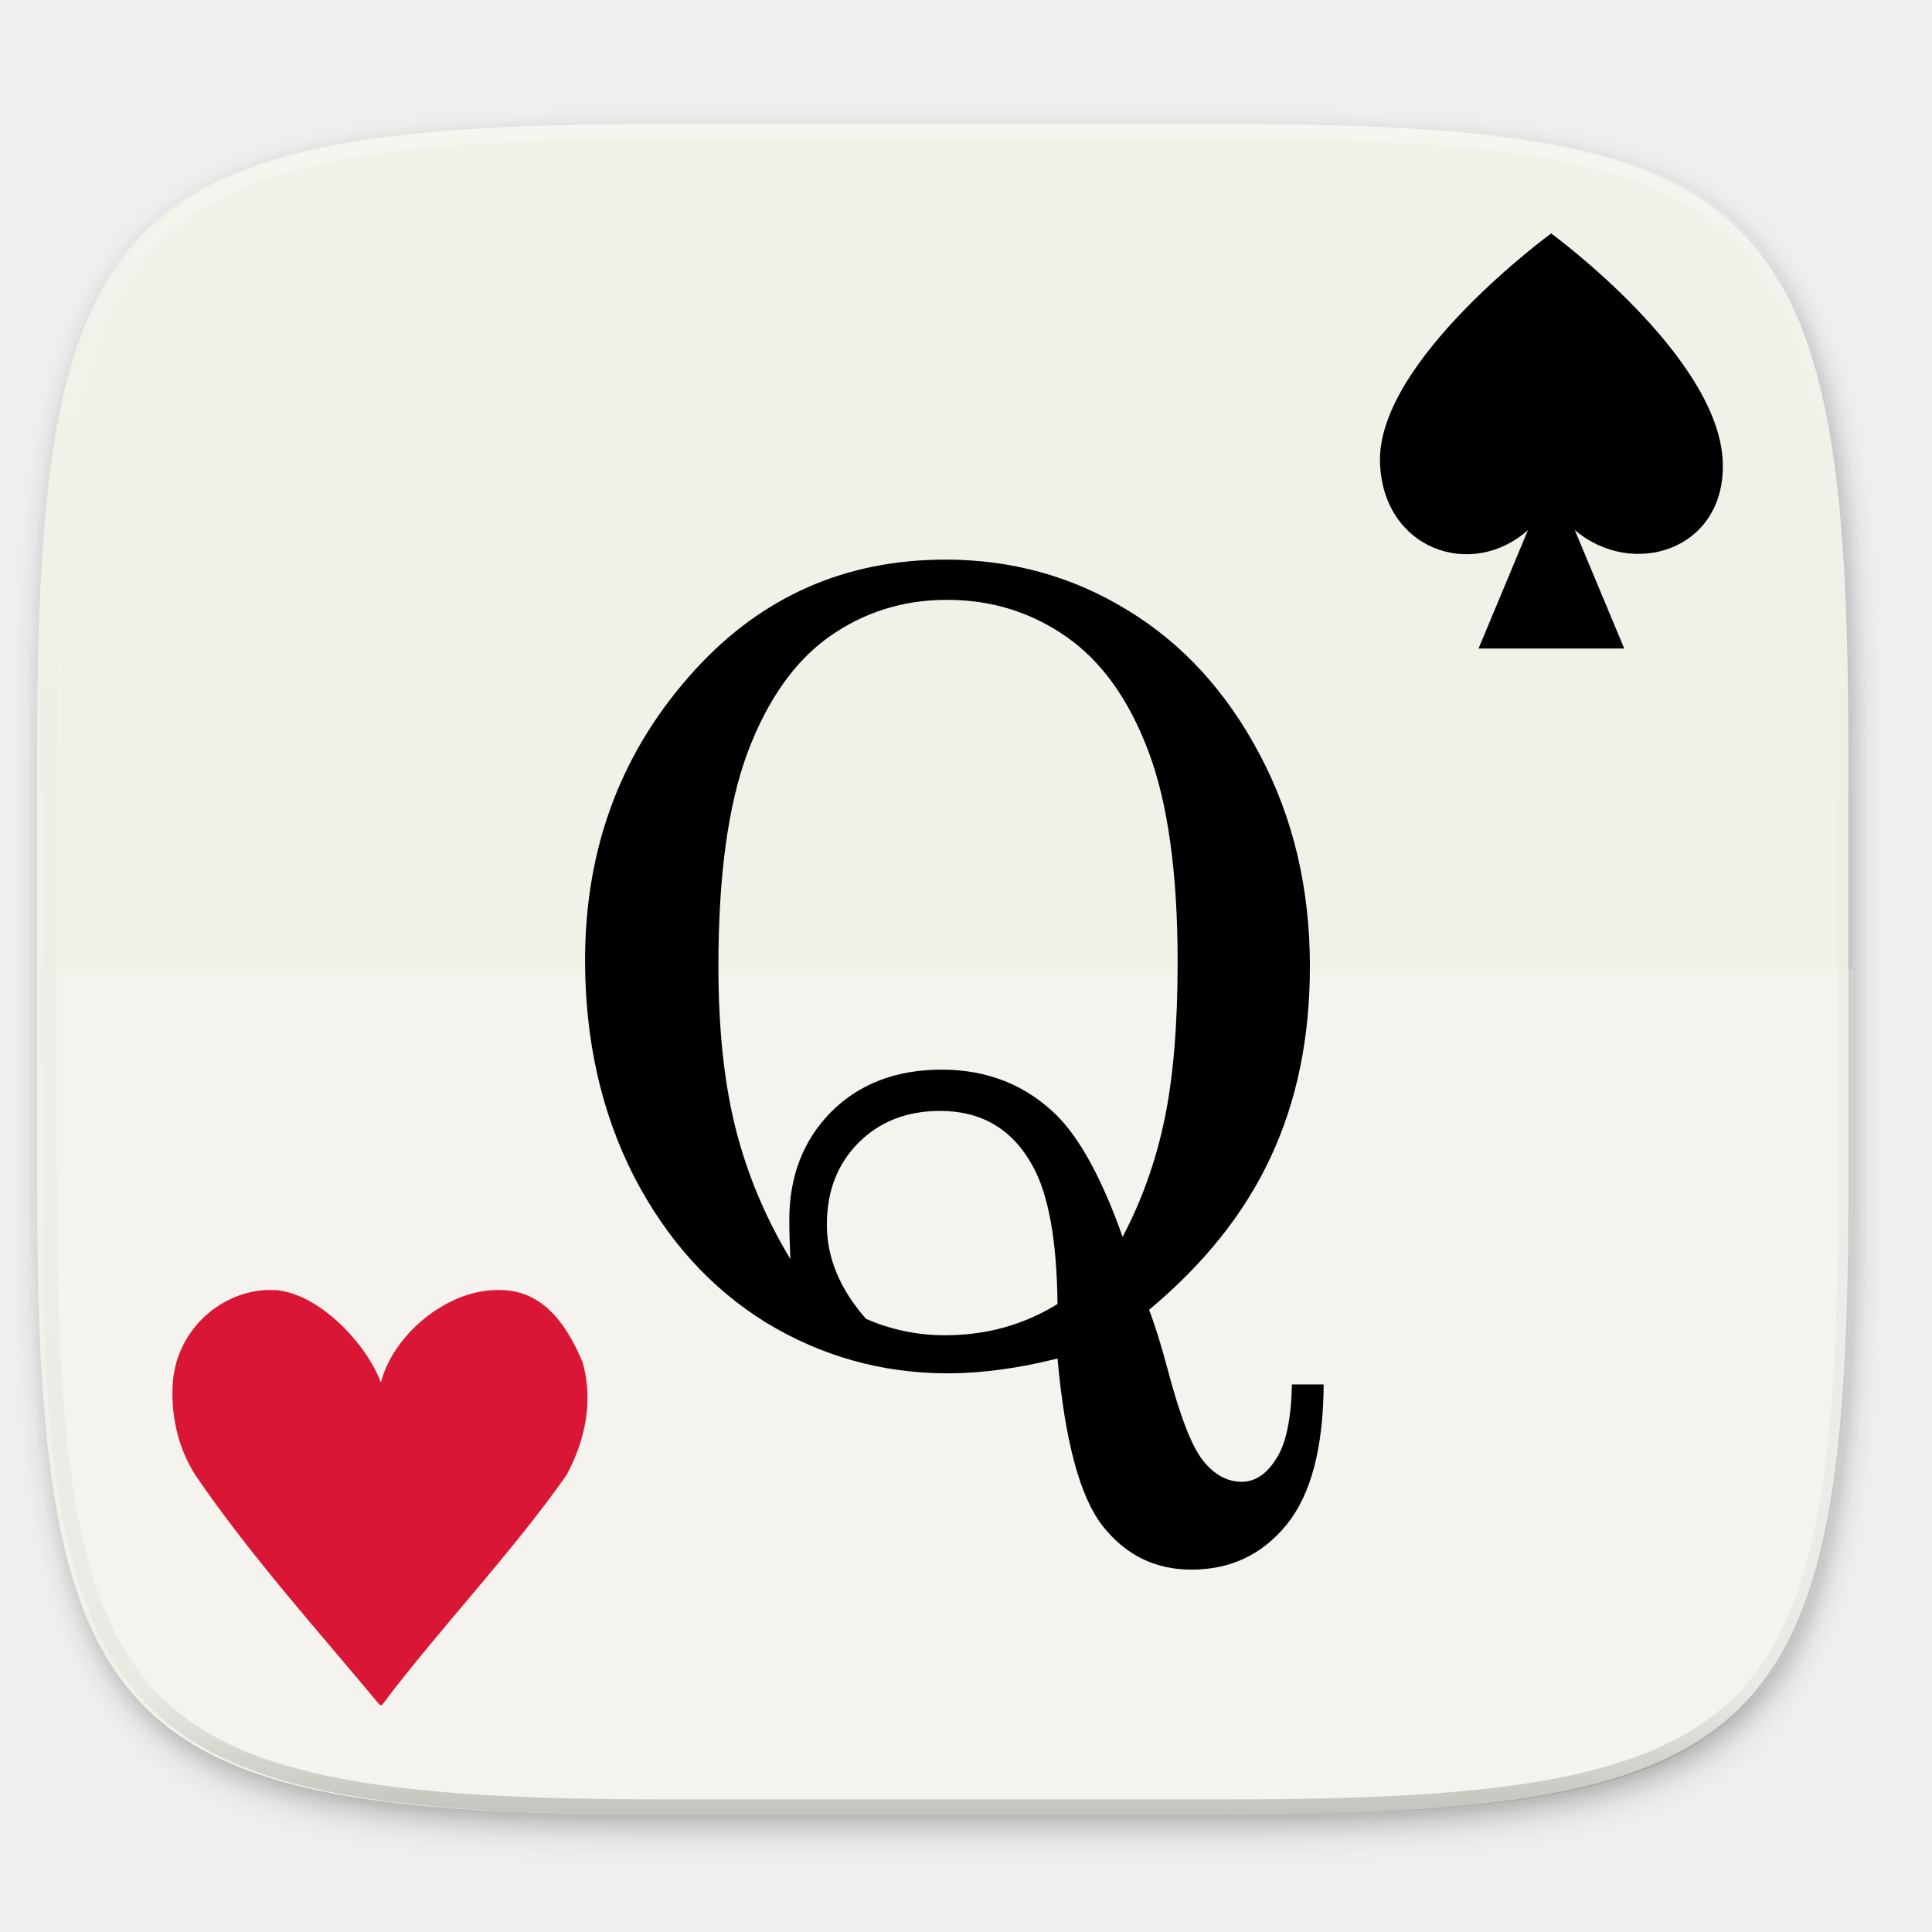
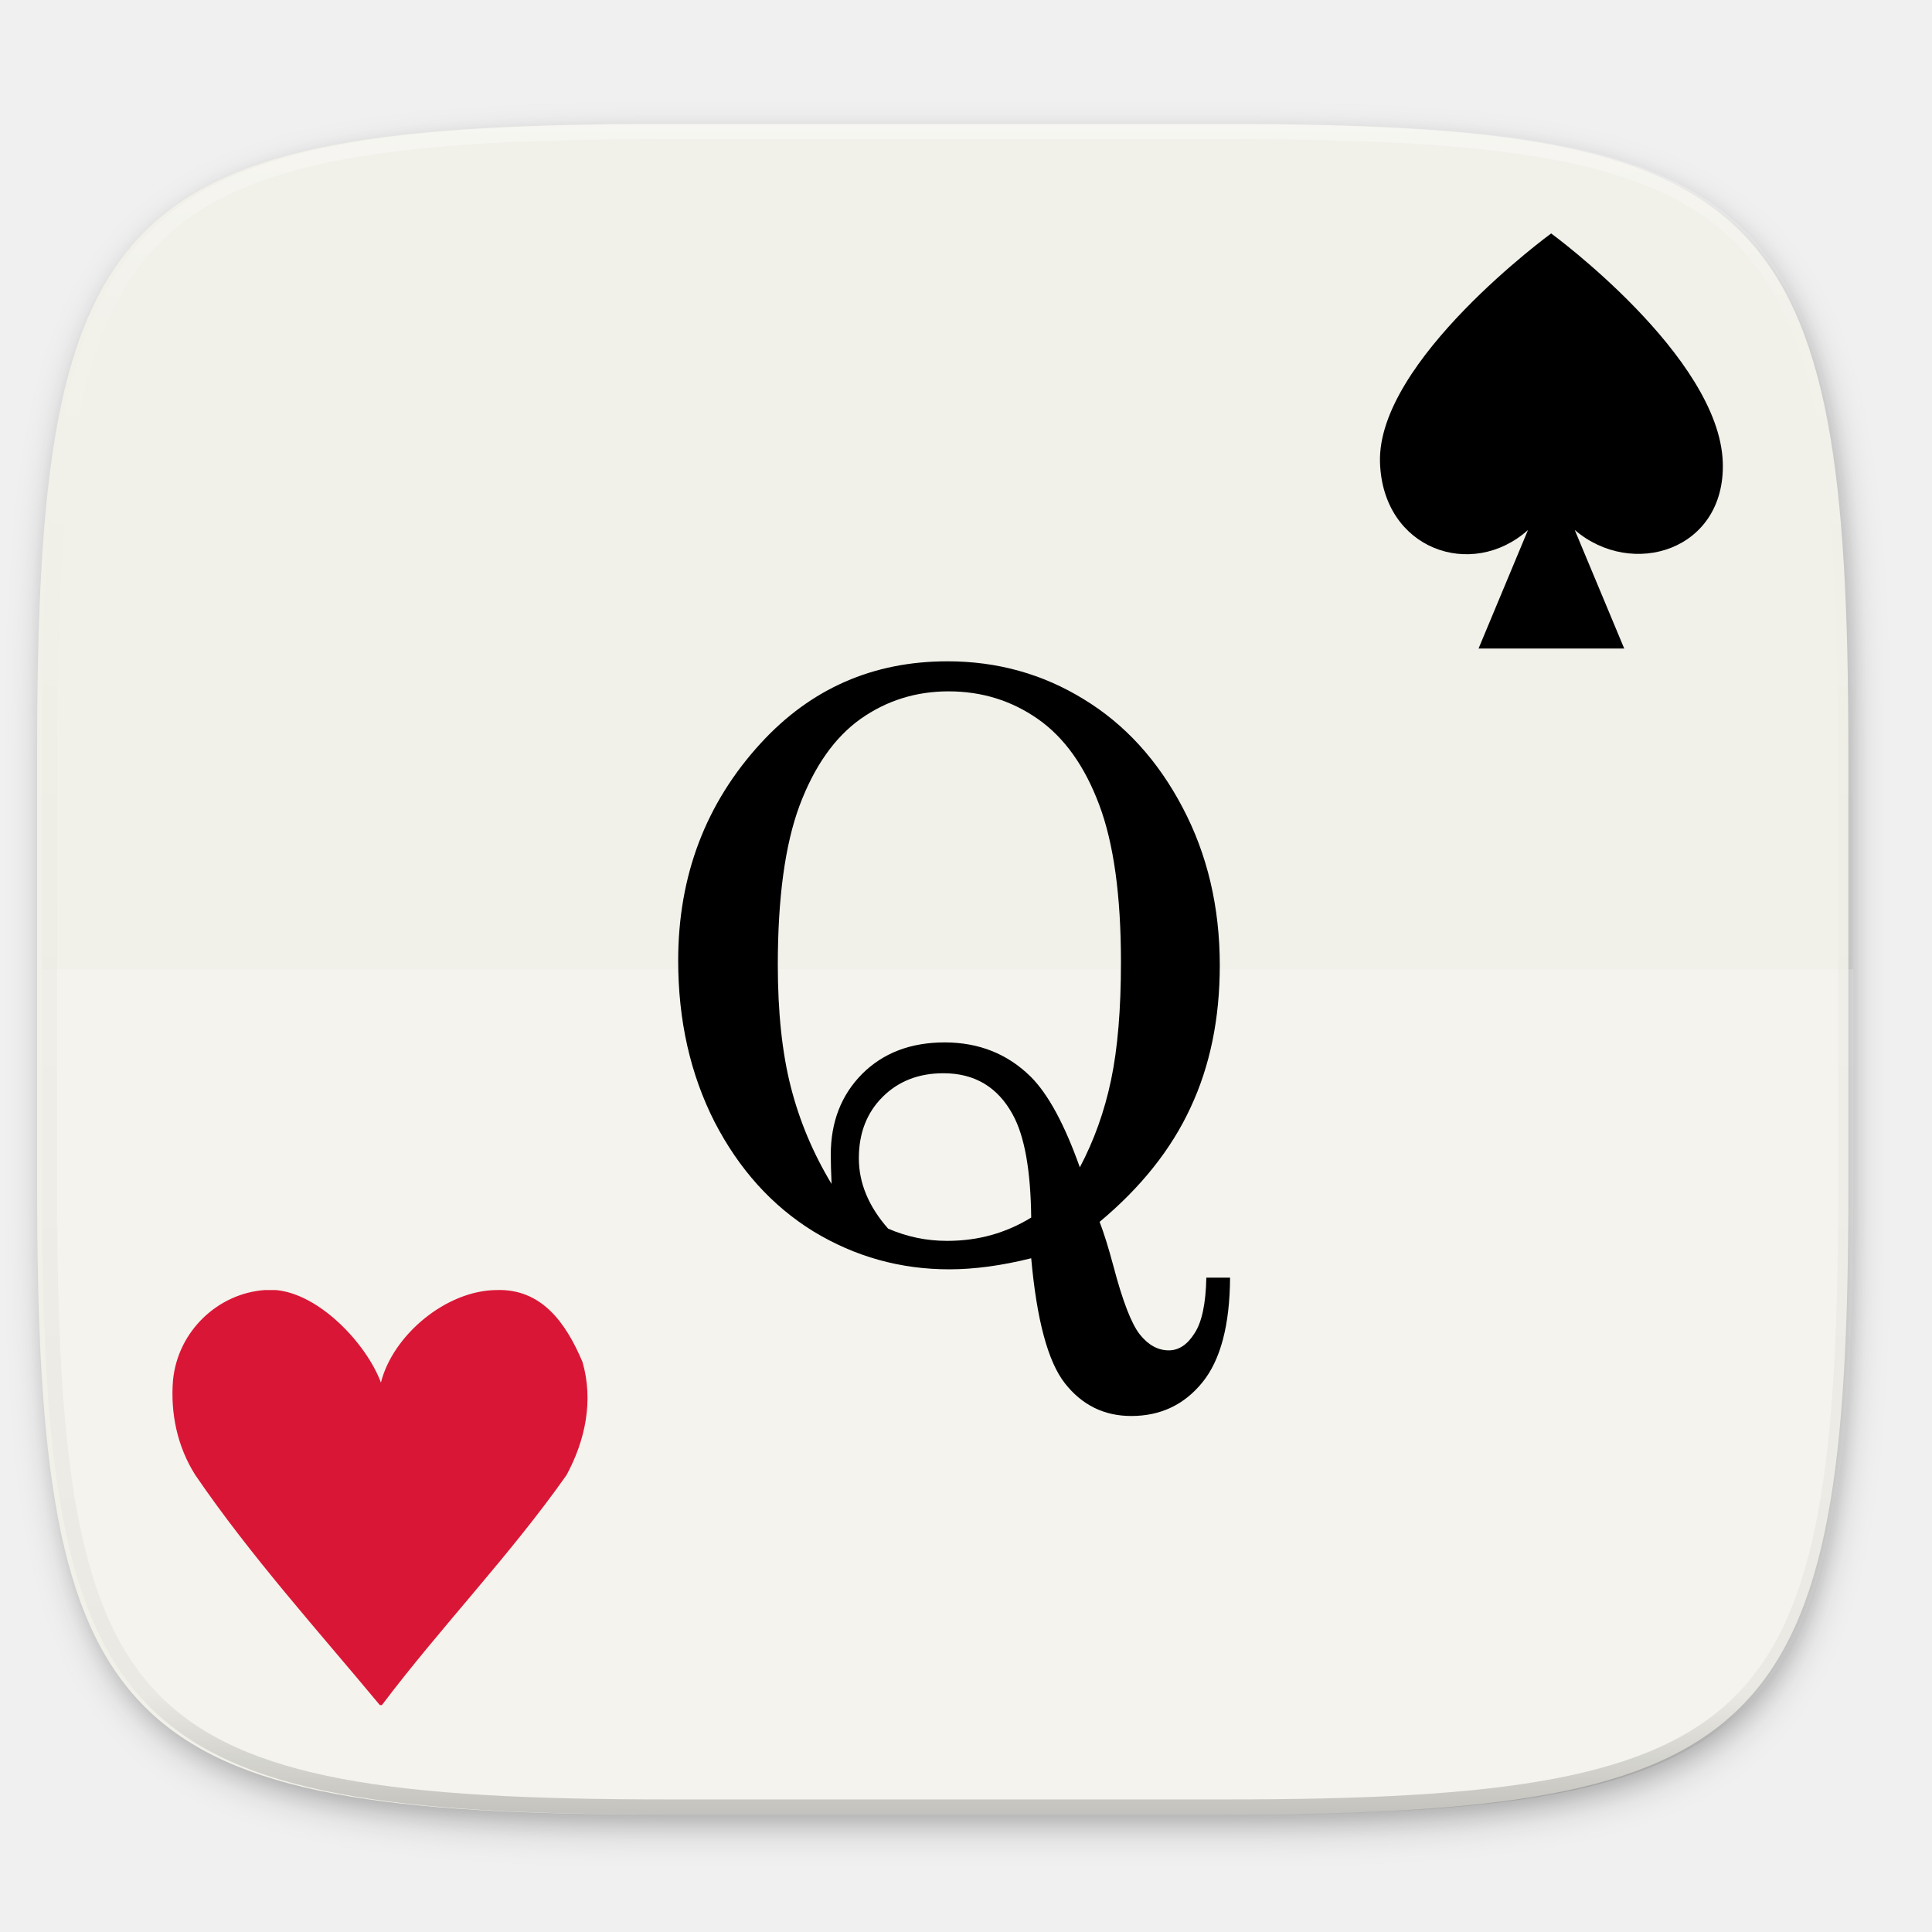
<svg xmlns="http://www.w3.org/2000/svg" xmlns:xlink="http://www.w3.org/1999/xlink" width="256" height="256" viewBox="0 0 67.733 67.733" version="1.1" id="svg1488">
  <defs id="defs1482">
    <clipPath clipPathUnits="userSpaceOnUse" id="clipPath1025">
      <path id="path1027" d="M 111.941,84 C 99.36,84.145 90.153,83.714 82.625,87.867 c -3.764,2.077 -6.752,5.575 -8.398,9.961 C 72.58,102.214 72,107.424 72,114 v 42 h 160 v -26 c 0,-6.576 -0.58,-11.786 -2.227,-16.172 -0.205,-0.545 -0.479,-1.04 -0.742,-1.543 -0.1,-0.185 -0.178,-0.381 -0.273,-0.566 -1.727,-3.388 -4.255,-6.145 -7.383,-7.871 C 213.846,99.694 204.64,100.145 192.059,100 H 192 151.668 L 135.453,84 h -23.492 z" style="color:#000000;font-style:normal;font-variant:normal;font-weight:normal;font-stretch:normal;font-size:medium;line-height:normal;font-family:sans-serif;font-variant-ligatures:none;font-variant-position:normal;font-variant-caps:normal;font-variant-numeric:normal;font-variant-alternates:normal;font-feature-settings:normal;text-indent:0;text-align:start;text-decoration:none;text-decoration-line:none;text-decoration-style:solid;text-decoration-color:#000000;letter-spacing:normal;word-spacing:normal;text-transform:none;writing-mode:lr-tb;direction:ltr;baseline-shift:baseline;text-anchor:start;white-space:normal;shape-padding:0;clip-rule:nonzero;display:inline;overflow:visible;visibility:visible;opacity:1;isolation:auto;mix-blend-mode:normal;color-interpolation:sRGB;color-interpolation-filters:linearRGB;solid-color:#000000;solid-opacity:1;fill:#e3dfd5;fill-opacity:1;fill-rule:nonzero;stroke:none;stroke-width:4;stroke-linecap:butt;stroke-linejoin:miter;stroke-miterlimit:4;stroke-dasharray:none;stroke-dashoffset:0;stroke-opacity:1;marker:none;color-rendering:auto;image-rendering:auto;shape-rendering:auto;text-rendering:auto;enable-background:accumulate" />
    </clipPath>
    <clipPath clipPathUnits="userSpaceOnUse" id="clipPath1082-3">
      <path id="path1084-6" d="M 361.938,-212 C 507.235,-212 528,-191.287 528,-46.125 V 70.125 C 528,215.286 507.235,236 361.938,236 H 214.062 C 68.765,236 48,215.286 48,70.125 V -46.125 C 48,-191.287 68.765,-212 214.062,-212 Z" style="display:inline;opacity:1;fill:#8c59d9;fill-opacity:1;stroke:none;stroke-width:2;stroke-linecap:round;stroke-linejoin:round;stroke-miterlimit:4;stroke-dasharray:none;stroke-dashoffset:0;stroke-opacity:1;enable-background:new" />
    </clipPath>
    <clipPath clipPathUnits="userSpaceOnUse" id="clipPath1082-3-5">
      <path id="path1084-6-6" d="M 361.938,-212 C 507.235,-212 528,-191.287 528,-46.125 V 70.125 C 528,215.286 507.235,236 361.938,236 H 214.062 C 68.765,236 48,215.286 48,70.125 V -46.125 C 48,-191.287 68.765,-212 214.062,-212 Z" style="display:inline;opacity:1;fill:#8c59d9;fill-opacity:1;stroke:none;stroke-width:2;stroke-linecap:round;stroke-linejoin:round;stroke-miterlimit:4;stroke-dasharray:none;stroke-dashoffset:0;stroke-opacity:1;enable-background:new" />
    </clipPath>
    <clipPath clipPathUnits="userSpaceOnUse" id="clipPath1082-3-9">
      <path id="path1084-6-3" d="M 361.938,-212 C 507.235,-212 528,-191.287 528,-46.125 V 70.125 C 528,215.286 507.235,236 361.938,236 H 214.062 C 68.765,236 48,215.286 48,70.125 V -46.125 C 48,-191.287 68.765,-212 214.062,-212 Z" style="display:inline;opacity:1;fill:#8c59d9;fill-opacity:1;stroke:none;stroke-width:2;stroke-linecap:round;stroke-linejoin:round;stroke-miterlimit:4;stroke-dasharray:none;stroke-dashoffset:0;stroke-opacity:1;enable-background:new" />
    </clipPath>
    <clipPath clipPathUnits="userSpaceOnUse" id="clipPath1082-3-3">
      <path id="path1084-6-67" d="M 361.938,-212 C 507.235,-212 528,-191.287 528,-46.125 V 70.125 C 528,215.286 507.235,236 361.938,236 H 214.062 C 68.765,236 48,215.286 48,70.125 V -46.125 C 48,-191.287 68.765,-212 214.062,-212 Z" style="display:inline;opacity:1;fill:#8c59d9;fill-opacity:1;stroke:none;stroke-width:2;stroke-linecap:round;stroke-linejoin:round;stroke-miterlimit:4;stroke-dasharray:none;stroke-dashoffset:0;stroke-opacity:1;enable-background:new" />
    </clipPath>
    <clipPath clipPathUnits="userSpaceOnUse" id="clipPath1082-3-53">
      <path id="path1084-6-5" d="M 361.938,-212 C 507.235,-212 528,-191.287 528,-46.125 V 70.125 C 528,215.286 507.235,236 361.938,236 H 214.062 C 68.765,236 48,215.286 48,70.125 V -46.125 C 48,-191.287 68.765,-212 214.062,-212 Z" style="display:inline;opacity:1;fill:#8c59d9;fill-opacity:1;stroke:none;stroke-width:2;stroke-linecap:round;stroke-linejoin:round;stroke-miterlimit:4;stroke-dasharray:none;stroke-dashoffset:0;stroke-opacity:1;enable-background:new" />
    </clipPath>
    <clipPath clipPathUnits="userSpaceOnUse" id="clipPath1082-3-6">
      <path id="path1084-6-2" d="M 361.938,-212 C 507.235,-212 528,-191.287 528,-46.125 V 70.125 C 528,215.286 507.235,236 361.938,236 H 214.062 C 68.765,236 48,215.286 48,70.125 V -46.125 C 48,-191.287 68.765,-212 214.062,-212 Z" style="display:inline;opacity:1;fill:#8c59d9;fill-opacity:1;stroke:none;stroke-width:2;stroke-linecap:round;stroke-linejoin:round;stroke-miterlimit:4;stroke-dasharray:none;stroke-dashoffset:0;stroke-opacity:1;enable-background:new" />
    </clipPath>
    <clipPath clipPathUnits="userSpaceOnUse" id="clipPath1082-3-91">
      <path id="path1084-6-27" d="M 361.938,-212 C 507.235,-212 528,-191.287 528,-46.125 V 70.125 C 528,215.286 507.235,236 361.938,236 H 214.062 C 68.765,236 48,215.286 48,70.125 V -46.125 C 48,-191.287 68.765,-212 214.062,-212 Z" style="display:inline;opacity:1;fill:#8c59d9;fill-opacity:1;stroke:none;stroke-width:2;stroke-linecap:round;stroke-linejoin:round;stroke-miterlimit:4;stroke-dasharray:none;stroke-dashoffset:0;stroke-opacity:1;enable-background:new" />
    </clipPath>
    <clipPath clipPathUnits="userSpaceOnUse" id="clipPath1025-0">
      <path style="opacity:1;fill:#8c59d9;fill-opacity:1;stroke:none;stroke-width:2;stroke-linecap:round;stroke-linejoin:round;stroke-miterlimit:4;stroke-dasharray:none;stroke-dashoffset:0;stroke-opacity:1" d="M 329.938,32 C 475.235,32 496,52.713 496,197.875 v 116.25 C 496,459.286 475.235,480 329.938,480 H 182.062 C 36.765,480 16,459.286 16,314.125 V 197.875 C 16,52.713 36.765,32 182.062,32 Z" id="path1027-9" />
    </clipPath>
    <clipPath clipPathUnits="userSpaceOnUse" id="clipPath4277-8">
      <rect style="color:#000000;display:inline;overflow:visible;visibility:visible;opacity:0.82;fill:#88b637;fill-opacity:1;fill-rule:nonzero;stroke:none;stroke-width:2;stroke-linecap:butt;stroke-linejoin:miter;stroke-miterlimit:4;stroke-dasharray:none;stroke-dashoffset:0;stroke-opacity:1;marker:none;enable-background:accumulate" id="rect4279-6" width="512" height="512" x="5.5999999e-07" y="0" ry="1" />
    </clipPath>
    <linearGradient id="linearGradient3650-7-9">
      <stop style="stop-color:#5884f4;stop-opacity:1" offset="0" id="stop4366" />
      <stop id="stop4368" offset="1" style="stop-color:#80a3fa;stop-opacity:1" />
    </linearGradient>
    <clipPath clipPathUnits="userSpaceOnUse" id="clipPath1082-3-36">
      <path id="path1084-6-0" d="M 361.938,-212 C 507.235,-212 528,-191.287 528,-46.125 V 70.125 C 528,215.286 507.235,236 361.938,236 H 214.062 C 68.765,236 48,215.286 48,70.125 V -46.125 C 48,-191.287 68.765,-212 214.062,-212 Z" style="display:inline;opacity:1;fill:#8c59d9;fill-opacity:1;stroke:none;stroke-width:2;stroke-linecap:round;stroke-linejoin:round;stroke-miterlimit:4;stroke-dasharray:none;stroke-dashoffset:0;stroke-opacity:1;enable-background:new" />
    </clipPath>
    <clipPath clipPathUnits="userSpaceOnUse" id="clipPath983">
      <path id="path985" d="M 115.031,44 C 42.383,44 32,54.357 32,126.938 v 58.125 C 32,257.643 42.383,268 115.031,268 H 152 V 44 Z" style="opacity:1;fill:#4d4d4d;fill-opacity:1;stroke:none;stroke-width:2;stroke-linecap:round;stroke-linejoin:round;stroke-miterlimit:4;stroke-dasharray:none;stroke-dashoffset:0;stroke-opacity:1" />
    </clipPath>
    <clipPath clipPathUnits="userSpaceOnUse" id="clipPath1082-3-62">
      <path id="path1084-6-61" d="M 361.938,-212 C 507.235,-212 528,-191.287 528,-46.125 V 70.125 C 528,215.286 507.235,236 361.938,236 H 214.062 C 68.765,236 48,215.286 48,70.125 V -46.125 C 48,-191.287 68.765,-212 214.062,-212 Z" style="display:inline;opacity:1;fill:#8c59d9;fill-opacity:1;stroke:none;stroke-width:2;stroke-linecap:round;stroke-linejoin:round;stroke-miterlimit:4;stroke-dasharray:none;stroke-dashoffset:0;stroke-opacity:1;enable-background:new" />
    </clipPath>
    <clipPath clipPathUnits="userSpaceOnUse" id="clipPath949">
      <path id="path951" d="M 329.938,32 C 475.235,32 496,52.713 496,197.875 v 116.25 C 496,459.286 475.235,480 329.938,480 H 182.062 C 36.765,480 16,459.286 16,314.125 V 197.875 C 16,52.713 36.765,32 182.062,32 Z" style="opacity:1;fill:#eab305;fill-opacity:1;stroke:none;stroke-width:4;stroke-linecap:round;stroke-linejoin:round;stroke-miterlimit:4;stroke-dasharray:none;stroke-dashoffset:0;stroke-opacity:1" />
    </clipPath>
    <clipPath clipPathUnits="userSpaceOnUse" id="clipPath954">
      <path id="path952" d="M 329.938,32 C 475.235,32 496,52.713 496,197.875 v 116.25 C 496,459.286 475.235,480 329.938,480 H 182.062 C 36.765,480 16,459.286 16,314.125 V 197.875 C 16,52.713 36.765,32 182.062,32 Z" style="opacity:1;fill:#eab305;fill-opacity:1;stroke:none;stroke-width:4;stroke-linecap:round;stroke-linejoin:round;stroke-miterlimit:4;stroke-dasharray:none;stroke-dashoffset:0;stroke-opacity:1" />
    </clipPath>
    <clipPath clipPathUnits="userSpaceOnUse" id="clipPath1082-3-8">
      <path id="path1084-6-7" d="M 361.938,-212 C 507.235,-212 528,-191.287 528,-46.125 V 70.125 C 528,215.286 507.235,236 361.938,236 H 214.062 C 68.765,236 48,215.286 48,70.125 V -46.125 C 48,-191.287 68.765,-212 214.062,-212 Z" style="display:inline;opacity:1;fill:#8c59d9;fill-opacity:1;stroke:none;stroke-width:2;stroke-linecap:round;stroke-linejoin:round;stroke-miterlimit:4;stroke-dasharray:none;stroke-dashoffset:0;stroke-opacity:1;enable-background:new" />
    </clipPath>
    <clipPath clipPathUnits="userSpaceOnUse" id="clipPath1082-3-92">
      <path id="path1084-6-02" d="M 361.938,-212 C 507.235,-212 528,-191.287 528,-46.125 V 70.125 C 528,215.286 507.235,236 361.938,236 H 214.062 C 68.765,236 48,215.286 48,70.125 V -46.125 C 48,-191.287 68.765,-212 214.062,-212 Z" style="display:inline;opacity:1;fill:#8c59d9;fill-opacity:1;stroke:none;stroke-width:2;stroke-linecap:round;stroke-linejoin:round;stroke-miterlimit:4;stroke-dasharray:none;stroke-dashoffset:0;stroke-opacity:1;enable-background:new" />
    </clipPath>
    <clipPath clipPathUnits="userSpaceOnUse" id="clipPath1082">
      <path id="path1084" d="M 361.938,-212 C 507.235,-212 528,-191.287 528,-46.125 V 70.125 C 528,215.286 507.235,236 361.938,236 H 214.062 C 68.765,236 48,215.286 48,70.125 V -46.125 C 48,-191.287 68.765,-212 214.062,-212 Z" style="display:inline;opacity:1;fill:#8c59d9;fill-opacity:1;stroke:none;stroke-width:2;stroke-linecap:round;stroke-linejoin:round;stroke-miterlimit:4;stroke-dasharray:none;stroke-dashoffset:0;stroke-opacity:1;enable-background:new" />
    </clipPath>
    <clipPath clipPathUnits="userSpaceOnUse" id="clipPath1082-3-361">
      <path id="path1084-6-29" d="M 361.938,-212 C 507.235,-212 528,-191.287 528,-46.125 V 70.125 C 528,215.286 507.235,236 361.938,236 H 214.062 C 68.765,236 48,215.286 48,70.125 V -46.125 C 48,-191.287 68.765,-212 214.062,-212 Z" style="display:inline;opacity:1;fill:#8c59d9;fill-opacity:1;stroke:none;stroke-width:2;stroke-linecap:round;stroke-linejoin:round;stroke-miterlimit:4;stroke-dasharray:none;stroke-dashoffset:0;stroke-opacity:1;enable-background:new" />
    </clipPath>
    <clipPath clipPathUnits="userSpaceOnUse" id="clipPath1079">
      <circle cx="213.843" cy="146" r="55" style="color:#000000;display:inline;overflow:visible;visibility:visible;opacity:1;fill:url(#linearGradient1083);fill-opacity:1;fill-rule:nonzero;stroke:none;stroke-width:8;stroke-linecap:butt;stroke-linejoin:miter;stroke-miterlimit:4;stroke-dasharray:none;stroke-dashoffset:0;stroke-opacity:1;marker:none;enable-background:accumulate" id="circle1081" transform="scale(-1,1)" />
    </clipPath>
    <clipPath clipPathUnits="userSpaceOnUse" id="clipPath984">
      <circle cx="213.843" cy="146" r="55" style="color:#000000;display:inline;overflow:visible;visibility:visible;opacity:1;fill:url(#linearGradient1083);fill-opacity:1;fill-rule:nonzero;stroke:none;stroke-width:8;stroke-linecap:butt;stroke-linejoin:miter;stroke-miterlimit:4;stroke-dasharray:none;stroke-dashoffset:0;stroke-opacity:1;marker:none;enable-background:accumulate" id="circle982" transform="scale(-1,1)" />
    </clipPath>
    <clipPath clipPathUnits="userSpaceOnUse" id="clipPath988">
      <circle cx="213.843" cy="146" r="55" style="color:#000000;display:inline;overflow:visible;visibility:visible;opacity:1;fill:url(#linearGradient1083);fill-opacity:1;fill-rule:nonzero;stroke:none;stroke-width:8;stroke-linecap:butt;stroke-linejoin:miter;stroke-miterlimit:4;stroke-dasharray:none;stroke-dashoffset:0;stroke-opacity:1;marker:none;enable-background:accumulate" id="circle986" transform="scale(-1,1)" />
    </clipPath>
    <clipPath clipPathUnits="userSpaceOnUse" id="clipPath992">
      <circle cx="213.843" cy="146" r="55" style="color:#000000;display:inline;overflow:visible;visibility:visible;opacity:1;fill:url(#linearGradient1083);fill-opacity:1;fill-rule:nonzero;stroke:none;stroke-width:8;stroke-linecap:butt;stroke-linejoin:miter;stroke-miterlimit:4;stroke-dasharray:none;stroke-dashoffset:0;stroke-opacity:1;marker:none;enable-background:accumulate" id="circle990" transform="scale(-1,1)" />
    </clipPath>
    <clipPath clipPathUnits="userSpaceOnUse" id="clipPath1082-3-31">
      <path id="path1084-6-9" d="M 361.938,-212 C 507.235,-212 528,-191.287 528,-46.125 V 70.125 C 528,215.286 507.235,236 361.938,236 H 214.062 C 68.765,236 48,215.286 48,70.125 V -46.125 C 48,-191.287 68.765,-212 214.062,-212 Z" style="display:inline;opacity:1;fill:#8c59d9;fill-opacity:1;stroke:none;stroke-width:2;stroke-linecap:round;stroke-linejoin:round;stroke-miterlimit:4;stroke-dasharray:none;stroke-dashoffset:0;stroke-opacity:1;enable-background:new" />
    </clipPath>
    <clipPath clipPathUnits="userSpaceOnUse" id="clipPath1205">
      <path id="path1207" d="M 115.031,44 C 42.383,44 32,54.357 32,126.938 v 58.125 c 0,13.772 0.379,25.294 1.482,34.938 H 270.518 C 271.621,210.356 272,198.834 272,185.062 v -58.125 C 272,54.357 261.617,44 188.969,44 Z" style="opacity:1;fill:#f1f0e9;fill-opacity:1;stroke:none;stroke-width:2;stroke-linecap:round;stroke-linejoin:round;stroke-miterlimit:4;stroke-dasharray:none;stroke-dashoffset:0;stroke-opacity:1" />
    </clipPath>
    <clipPath clipPathUnits="userSpaceOnUse" id="clipPath1082-3-4">
      <path id="path1084-6-78" d="M 361.938,-212 C 507.235,-212 528,-191.287 528,-46.125 V 70.125 C 528,215.286 507.235,236 361.938,236 H 214.062 C 68.765,236 48,215.286 48,70.125 V -46.125 C 48,-191.287 68.765,-212 214.062,-212 Z" style="display:inline;opacity:1;fill:#8c59d9;fill-opacity:1;stroke:none;stroke-width:2;stroke-linecap:round;stroke-linejoin:round;stroke-miterlimit:4;stroke-dasharray:none;stroke-dashoffset:0;stroke-opacity:1;enable-background:new" />
    </clipPath>
    <clipPath clipPathUnits="userSpaceOnUse" id="clipPath1082-3-45">
      <path id="path1084-6-03" d="M 361.938,-212 C 507.235,-212 528,-191.287 528,-46.125 V 70.125 C 528,215.286 507.235,236 361.938,236 H 214.062 C 68.765,236 48,215.286 48,70.125 V -46.125 C 48,-191.287 68.765,-212 214.062,-212 Z" style="display:inline;opacity:1;fill:#8c59d9;fill-opacity:1;stroke:none;stroke-width:2;stroke-linecap:round;stroke-linejoin:round;stroke-miterlimit:4;stroke-dasharray:none;stroke-dashoffset:0;stroke-opacity:1;enable-background:new" />
    </clipPath>
    <clipPath clipPathUnits="userSpaceOnUse" id="clipPath1082-3-61">
      <path id="path1084-6-06" d="M 361.938,-212 C 507.235,-212 528,-191.287 528,-46.125 V 70.125 C 528,215.286 507.235,236 361.938,236 H 214.062 C 68.765,236 48,215.286 48,70.125 V -46.125 C 48,-191.287 68.765,-212 214.062,-212 Z" style="display:inline;opacity:1;fill:#8c59d9;fill-opacity:1;stroke:none;stroke-width:2;stroke-linecap:round;stroke-linejoin:round;stroke-miterlimit:4;stroke-dasharray:none;stroke-dashoffset:0;stroke-opacity:1;enable-background:new" />
    </clipPath>
    <clipPath clipPathUnits="userSpaceOnUse" id="clipPath1064">
      <path style="opacity:1;fill:#a3dbf0;fill-opacity:1;stroke:none;stroke-width:2;stroke-linecap:round;stroke-linejoin:round;stroke-miterlimit:4;stroke-dasharray:none;stroke-dashoffset:0;stroke-opacity:1" d="M 115.031,44 C 42.383,44 32,54.357 32,126.938 v 58.125 c 0,10.166 0.218,19.071 0.768,26.938 3.376,48.301 19.79,56 82.264,56 h 73.938 c 62.473,0 78.887,-7.699 82.264,-56 C 271.782,204.133 272,195.228 272,185.062 v -58.125 C 272,54.357 261.617,44 188.969,44 Z" id="path1066" />
    </clipPath>
    <clipPath clipPathUnits="userSpaceOnUse" id="clipPath1082-3-32">
      <path id="path1084-6-061" d="M 361.938,-212 C 507.235,-212 528,-191.287 528,-46.125 V 70.125 C 528,215.286 507.235,236 361.938,236 H 214.062 C 68.765,236 48,215.286 48,70.125 V -46.125 C 48,-191.287 68.765,-212 214.062,-212 Z" style="display:inline;opacity:1;fill:#8c59d9;fill-opacity:1;stroke:none;stroke-width:2;stroke-linecap:round;stroke-linejoin:round;stroke-miterlimit:4;stroke-dasharray:none;stroke-dashoffset:0;stroke-opacity:1;enable-background:new" />
    </clipPath>
    <clipPath clipPathUnits="userSpaceOnUse" id="clipPath947">
      <path id="path949" d="m 191.433,45.067 c 77.492,0 88.567,11.047 88.567,88.467 v 62 C 280,272.953 268.925,284 191.433,284 H 112.567 C 35.075,284 24,272.953 24,195.533 v -62 c 0,-77.42 11.075,-88.467 88.567,-88.467 z" style="opacity:1;fill:#a4c1f9;fill-opacity:1;stroke:none;stroke-width:2;stroke-linecap:round;stroke-linejoin:round;stroke-miterlimit:4;stroke-dasharray:none;stroke-dashoffset:0;stroke-opacity:1" />
    </clipPath>
    <clipPath clipPathUnits="userSpaceOnUse" id="clipPath1082-3-55">
      <path id="path1084-6-4" d="M 361.938,-212 C 507.235,-212 528,-191.287 528,-46.125 V 70.125 C 528,215.286 507.235,236 361.938,236 H 214.062 C 68.765,236 48,215.286 48,70.125 V -46.125 C 48,-191.287 68.765,-212 214.062,-212 Z" style="display:inline;opacity:1;fill:#8c59d9;fill-opacity:1;stroke:none;stroke-width:2;stroke-linecap:round;stroke-linejoin:round;stroke-miterlimit:4;stroke-dasharray:none;stroke-dashoffset:0;stroke-opacity:1;enable-background:new" />
    </clipPath>
    <clipPath clipPathUnits="userSpaceOnUse" id="clipPath991">
      <path id="path993" d="M 188.969,44 C 261.617,44 272,54.357 272,126.938 v 58.125 C 272,257.643 261.617,268 188.969,268 h -73.938 C 42.383,268 32,257.643 32,185.062 v -58.125 C 32,54.357 42.383,44 115.031,44 Z" style="opacity:1;fill:#6dc7f1;fill-opacity:1;stroke:none;stroke-width:2;stroke-linecap:round;stroke-linejoin:round;stroke-miterlimit:4;stroke-dasharray:none;stroke-dashoffset:0;stroke-opacity:1" />
    </clipPath>
    <clipPath clipPathUnits="userSpaceOnUse" id="clipPath978">
      <path id="path976" d="M 188.969,44 C 261.617,44 272,54.357 272,126.938 v 58.125 C 272,257.643 261.617,268 188.969,268 h -73.938 C 42.383,268 32,257.643 32,185.062 v -58.125 C 32,54.357 42.383,44 115.031,44 Z" style="opacity:1;fill:#6dc7f1;fill-opacity:1;stroke:none;stroke-width:2;stroke-linecap:round;stroke-linejoin:round;stroke-miterlimit:4;stroke-dasharray:none;stroke-dashoffset:0;stroke-opacity:1" />
    </clipPath>
    <clipPath clipPathUnits="userSpaceOnUse" id="clipPath942">
      <path id="path944" d="M 188.969,44 C 261.617,44 272,54.357 272,126.938 v 58.125 C 272,257.643 261.617,268 188.969,268 h -73.938 C 42.383,268 32,257.643 32,185.062 v -58.125 C 32,54.357 42.383,44 115.031,44 Z" style="display:inline;opacity:1;fill:#46a926;fill-opacity:1;stroke:none;stroke-width:2;stroke-linecap:round;stroke-linejoin:round;stroke-miterlimit:4;stroke-dasharray:none;stroke-dashoffset:0;stroke-opacity:1;enable-background:new" />
    </clipPath>
    <clipPath clipPathUnits="userSpaceOnUse" id="clipPath1082-3-7">
      <path id="path1084-6-65" d="M 361.938,-212 C 507.235,-212 528,-191.287 528,-46.125 V 70.125 C 528,215.286 507.235,236 361.938,236 H 214.062 C 68.765,236 48,215.286 48,70.125 V -46.125 C 48,-191.287 68.765,-212 214.062,-212 Z" style="display:inline;opacity:1;fill:#8c59d9;fill-opacity:1;stroke:none;stroke-width:2;stroke-linecap:round;stroke-linejoin:round;stroke-miterlimit:4;stroke-dasharray:none;stroke-dashoffset:0;stroke-opacity:1;enable-background:new" />
    </clipPath>
    <radialGradient id="radialGradient3322" gradientUnits="userSpaceOnUse" cy="-2.065" cx="26.617" gradientTransform="matrix(-4.8906e-8,-2.8515,3.7557,0,674.0015,398.2629)" r="23">
      <stop id="stop2749" style="stop-color:#d280b9;stop-opacity:1" offset="0" />
      <stop offset="0.529" style="stop-color:#b549b5;stop-opacity:1" id="stop4269" />
      <stop id="stop2755" style="stop-color:#8940a8;stop-opacity:1" offset="1" />
    </radialGradient>
    <clipPath clipPathUnits="userSpaceOnUse" id="clipPath1082-3-69">
      <path id="path1084-6-37" d="M 361.938,-212 C 507.235,-212 528,-191.287 528,-46.125 V 70.125 C 528,215.286 507.235,236 361.938,236 H 214.062 C 68.765,236 48,215.286 48,70.125 V -46.125 C 48,-191.287 68.765,-212 214.062,-212 Z" style="display:inline;opacity:1;fill:#8c59d9;fill-opacity:1;stroke:none;stroke-width:2;stroke-linecap:round;stroke-linejoin:round;stroke-miterlimit:4;stroke-dasharray:none;stroke-dashoffset:0;stroke-opacity:1;enable-background:new" />
    </clipPath>
    <linearGradient id="linearGradient4284" y2="48.21" gradientUnits="userSpaceOnUse" y1="463.79" gradientTransform="translate(-1.6559e-6,2.886)" x2="309.45" x1="309.45">
      <stop id="stop4349" style="stop-opacity:0" offset="0" />
      <stop id="stop4355" offset=".496" />
      <stop id="stop4351" style="stop-opacity:0" offset="1" />
    </linearGradient>
    <filter id="filter4300" style="color-interpolation-filters:sRGB" height="1.192" width="1.192" y="-0.096" x="-0.096">
      <feGaussianBlur id="feGaussianBlur4302" stdDeviation="16.624" />
    </filter>
    <filter id="filter4315" style="color-interpolation-filters:sRGB" height="1.024" width="1.024" y="-0.012" x="-0.012">
      <feGaussianBlur id="feGaussianBlur4317" stdDeviation="2.078" />
    </filter>
    <linearGradient id="linearGradient4257" y2="154.86" gradientUnits="userSpaceOnUse" y1="460.98" x2="464" x1="126.19">
      <stop id="stop4273" style="stop-color:#d9eabb" offset="0" />
      <stop id="stop4271" style="stop-color:#f0f7e5" offset="1" />
    </linearGradient>
    <linearGradient id="linearGradient4432" y2="255.67" gradientUnits="userSpaceOnUse" y1="236.42" x2="344.65" x1="364.35">
      <stop id="stop4144" style="stop-color:#88b637" offset="0" />
      <stop id="stop4146" style="stop-color:#88b637;stop-opacity:0" offset="1" />
    </linearGradient>
    <filter id="filter4300-5" style="color-interpolation-filters:sRGB" height="1.192" width="1.192" y="-0.096" x="-0.096">
      <feGaussianBlur id="feGaussianBlur4302-3" stdDeviation="16.624" />
    </filter>
    <filter id="filter4315-5" style="color-interpolation-filters:sRGB" height="1.024" width="1.024" y="-0.012" x="-0.012">
      <feGaussianBlur id="feGaussianBlur4317-6" stdDeviation="2.078" />
    </filter>
    <linearGradient id="linearGradient4432-1" y2="255.67" gradientUnits="userSpaceOnUse" y1="236.42" x2="344.65" x1="364.35">
      <stop id="stop4144-2" style="stop-color:#88b637" offset="0" />
      <stop id="stop4146-7" style="stop-color:#88b637;stop-opacity:0" offset="1" />
    </linearGradient>
    <clipPath clipPathUnits="userSpaceOnUse" id="clipPath1082-3-361-6">
      <path id="path1084-6-29-2" d="M 361.938,-212 C 507.235,-212 528,-191.287 528,-46.125 V 70.125 C 528,215.286 507.235,236 361.938,236 H 214.062 C 68.765,236 48,215.286 48,70.125 V -46.125 C 48,-191.287 68.765,-212 214.062,-212 Z" style="display:inline;opacity:1;fill:#8c59d9;fill-opacity:1;stroke:none;stroke-width:2;stroke-linecap:round;stroke-linejoin:round;stroke-miterlimit:4;stroke-dasharray:none;stroke-dashoffset:0;stroke-opacity:1;enable-background:new" />
    </clipPath>
    <clipPath clipPathUnits="userSpaceOnUse" id="clipPath936-4">
      <path id="path938-4" d="M 329.938,16 C 475.235,16 496,36.713 496,181.875 v 116.25 C 496,443.286 475.235,464 329.938,464 H 182.062 C 36.765,464 16,443.286 16,298.125 V 181.875 C 16,36.713 36.765,16 182.062,16 Z" style="opacity:1;fill:#438ae9;fill-opacity:1;stroke:none;stroke-width:2;stroke-linecap:round;stroke-linejoin:round;stroke-miterlimit:4;stroke-dasharray:none;stroke-dashoffset:0;stroke-opacity:1" />
    </clipPath>
    <linearGradient id="linearGradient2867-449-88-871-390-598-476-591-434-148-57-177-8-3-3-6-4-8-8-8">
      <stop id="stop3750-1-0-7-6-6-1-3-9" style="stop-color:#ffee55;stop-opacity:1" offset="0" />
      <stop offset="0.426" style="stop-color:#feeb46;stop-opacity:1" id="stop1654" />
      <stop id="stop3752-3-7-4-0-32-8-923-0" style="stop-color:#fc8f36;stop-opacity:1" offset="0.509" />
      <stop offset="0.588" style="stop-color:#ef6422;stop-opacity:1;" id="stop1062" />
      <stop id="stop3754-1-8-5-2-7-6-7-1" style="stop-color:#e23a0e;stop-opacity:1" offset="0.668" />
      <stop offset="0.937" style="stop-color:#b8017a;stop-opacity:0.973" id="stop1658" />
      <stop id="stop3756-1-6-2-6-6-1-96-6" style="stop-color:#b8017a;stop-opacity:1" offset="1" />
    </linearGradient>
    <linearGradient gradientTransform="matrix(0.3011864,0.00583817,-0.0058295,0.3016343,118.4786,-1.605819)" id="4-6" x1="-316.3" y1="93.99" x2="-308.032" y2="120.69" gradientUnits="userSpaceOnUse">
      <stop stop-color="#ec3a00" id="stop4650-2" style="stop-color:#c00e62;stop-opacity:0.916" />
      <stop style="stop-color:#d63540;stop-opacity:0.957;" id="stop957" stop-color="#ec3a00" offset="0.33" />
      <stop offset="1" stop-color="#ffb900" stop-opacity=".016" id="stop4652-9" style="stop-color:#7a5240;stop-opacity:1" />
    </linearGradient>
    <linearGradient gradientTransform="matrix(0.2297754,0.01949167,-0.02091519,0.2141367,101.1881,30.47927)" id="5-5" x1="-226.75" x2="-170.39" gradientUnits="userSpaceOnUse">
      <stop stop-color="#de4000" id="stop4645-3" />
      <stop offset="1" stop-color="#fab600" id="stop4647-5" />
    </linearGradient>
    <linearGradient id="6-3" x1="-258.127" y1="208.636" x2="-181.748" y2="298.314" gradientUnits="userSpaceOnUse" gradientTransform="matrix(0.2844644,0,0,0.3612268,111.0341,-12.5772)">
      <stop stop-color="#f24d00" id="stop4655-6" style="stop-color:#961725;stop-opacity:1" />
      <stop style="stop-color:#f06824;stop-opacity:1" id="stop963" stop-color="#f24d00" offset="0.196" />
      <stop id="stop3440" stop-color="#f24d00" offset="0.541" style="stop-color:#f06723;stop-opacity:1" />
      <stop offset="1" stop-color="#ffb000" id="stop4657-7" />
    </linearGradient>
    <linearGradient gradientUnits="userSpaceOnUse" y2="82.48" x2="-268.99" y1="120.49" x1="-335.91" id="linearGradient1050" gradientTransform="matrix(0.2958081,0.0057254,-0.0057254,0.2958081,-23.56801,1.330018)">
      <stop id="stop1046" stop-color="#ec3a00" style="stop-color:#fee246;stop-opacity:1" />
      <stop style="stop-color:#f59b00;stop-opacity:0.506" stop-color="#ec3a00" id="stop1060" offset="0.697" />
      <stop id="stop1048" stop-opacity=".016" stop-color="#ffb900" offset="1" />
    </linearGradient>
    <linearGradient gradientTransform="matrix(0.2840664,0.02406136,-0.02585699,0.2643394,-24.45578,13.44475)" id="5-5-2" x1="-226.75" x2="-170.39" gradientUnits="userSpaceOnUse">
      <stop stop-color="#de4000" id="stop4645-3-9" />
      <stop offset="1" stop-color="#fab600" id="stop4647-5-1" />
    </linearGradient>
    <clipPath clipPathUnits="userSpaceOnUse" id="clipPath1082-3-367">
      <path id="path1084-6-53" d="M 361.938,-212 C 507.235,-212 528,-191.287 528,-46.125 V 70.125 C 528,215.286 507.235,236 361.938,236 H 214.062 C 68.765,236 48,215.286 48,70.125 V -46.125 C 48,-191.287 68.765,-212 214.062,-212 Z" style="display:inline;opacity:1;fill:#8c59d9;fill-opacity:1;stroke:none;stroke-width:2;stroke-linecap:round;stroke-linejoin:round;stroke-miterlimit:4;stroke-dasharray:none;stroke-dashoffset:0;stroke-opacity:1;enable-background:new" />
    </clipPath>
    <clipPath clipPathUnits="userSpaceOnUse" id="clipPath936">
      <path id="path938" d="M 329.938,16 C 475.235,16 496,36.713 496,181.875 v 116.25 C 496,443.286 475.235,464 329.938,464 H 182.062 C 36.765,464 16,443.286 16,298.125 V 181.875 C 16,36.713 36.765,16 182.062,16 Z" style="opacity:1;fill:#438ae9;fill-opacity:1;stroke:none;stroke-width:2;stroke-linecap:round;stroke-linejoin:round;stroke-miterlimit:4;stroke-dasharray:none;stroke-dashoffset:0;stroke-opacity:1" />
    </clipPath>
    <clipPath clipPathUnits="userSpaceOnUse" id="clipPath1082-3-3675">
      <path id="path1084-6-35" d="M 361.938,-212 C 507.235,-212 528,-191.287 528,-46.125 V 70.125 C 528,215.286 507.235,236 361.938,236 H 214.062 C 68.765,236 48,215.286 48,70.125 V -46.125 C 48,-191.287 68.765,-212 214.062,-212 Z" style="display:inline;opacity:1;fill:#8c59d9;fill-opacity:1;stroke:none;stroke-width:2;stroke-linecap:round;stroke-linejoin:round;stroke-miterlimit:4;stroke-dasharray:none;stroke-dashoffset:0;stroke-opacity:1;enable-background:new" />
    </clipPath>
    <clipPath clipPathUnits="userSpaceOnUse" id="clipPath1082-3-36753">
      <path id="path1084-6-56" d="M 361.938,-212 C 507.235,-212 528,-191.287 528,-46.125 V 70.125 C 528,215.286 507.235,236 361.938,236 H 214.062 C 68.765,236 48,215.286 48,70.125 V -46.125 C 48,-191.287 68.765,-212 214.062,-212 Z" style="display:inline;opacity:1;fill:#8c59d9;fill-opacity:1;stroke:none;stroke-width:2;stroke-linecap:round;stroke-linejoin:round;stroke-miterlimit:4;stroke-dasharray:none;stroke-dashoffset:0;stroke-opacity:1;enable-background:new" />
    </clipPath>
    <clipPath clipPathUnits="userSpaceOnUse" id="clipPath1082-3-367535">
      <path id="path1084-6-62" d="M 361.938,-212 C 507.235,-212 528,-191.287 528,-46.125 V 70.125 C 528,215.286 507.235,236 361.938,236 H 214.062 C 68.765,236 48,215.286 48,70.125 V -46.125 C 48,-191.287 68.765,-212 214.062,-212 Z" style="display:inline;opacity:1;fill:#8c59d9;fill-opacity:1;stroke:none;stroke-width:2;stroke-linecap:round;stroke-linejoin:round;stroke-miterlimit:4;stroke-dasharray:none;stroke-dashoffset:0;stroke-opacity:1;enable-background:new" />
    </clipPath>
    <linearGradient xlink:href="#linearGradient1013" id="linearGradient1108" x1="296" y1="-212" x2="296" y2="236" gradientUnits="userSpaceOnUse" />
    <linearGradient id="linearGradient1013">
      <stop id="stop1005" offset="0" style="stop-color:#ffffff;stop-opacity:1;" />
      <stop style="stop-color:#ffffff;stop-opacity:0.098" offset="0.125" id="stop1007" />
      <stop style="stop-color:#000000;stop-opacity:0.098" offset="0.925" id="stop1009" />
      <stop id="stop1011" offset="1" style="stop-color:#000000;stop-opacity:0.498" />
    </linearGradient>
    <clipPath clipPathUnits="userSpaceOnUse" id="clipPath1082-3-912">
      <path id="path1084-6-70" d="M 361.938,-212 C 507.235,-212 528,-191.287 528,-46.125 V 70.125 C 528,215.286 507.235,236 361.938,236 H 214.062 C 68.765,236 48,215.286 48,70.125 V -46.125 C 48,-191.287 68.765,-212 214.062,-212 Z" style="display:inline;opacity:1;fill:#8c59d9;fill-opacity:1;stroke:none;stroke-width:2;stroke-linecap:round;stroke-linejoin:round;stroke-miterlimit:4;stroke-dasharray:none;stroke-dashoffset:0;stroke-opacity:1;enable-background:new" />
    </clipPath>
    <filter style="color-interpolation-filters:sRGB" id="filter931" x="-0.012" width="1.023" y="-0.012" height="1.025">
      <feGaussianBlur stdDeviation="1.16" id="feGaussianBlur933" />
    </filter>
    <filter style="color-interpolation-filters:sRGB" id="filter925" x="-0.023" width="1.046" y="-0.025" height="1.05">
      <feGaussianBlur stdDeviation="2.32" id="feGaussianBlur927" />
    </filter>
  </defs>
  <g id="layer1" transform="translate(0,-229.2667)">
    <g style="enable-background:new" id="layer4" transform="matrix(0.1297417,0,0,0.1297417,3.834482,227.8535)">
      <path id="path923" d="m 162.537,5.568 c 72.649,0 83.031,10.357 83.031,82.938 v 58.125 c 0,72.581 -10.383,82.938 -83.031,82.938 H 88.599 C 15.951,229.568 5.568,219.211 5.568,146.631 V 88.505 C 5.568,15.925 15.951,5.568 88.599,5.568 Z" style="display:inline;opacity:0.2;fill:#000000;fill-opacity:1;stroke:none;stroke-width:2;stroke-linecap:round;stroke-linejoin:round;stroke-miterlimit:4;stroke-dasharray:none;stroke-dashoffset:0;stroke-opacity:1;filter:url(#filter925);enable-background:new" transform="matrix(2.039308,0,0,2.039308,-29.55473,37.12612)" />
      <path style="display:inline;opacity:0.1;fill:#000000;fill-opacity:1;stroke:none;stroke-width:2;stroke-linecap:round;stroke-linejoin:round;stroke-miterlimit:4;stroke-dasharray:none;stroke-dashoffset:0;stroke-opacity:1;filter:url(#filter931);enable-background:new" d="m 162.537,4.568 c 72.649,0 83.031,10.357 83.031,82.938 v 58.125 c 0,72.581 -10.383,82.938 -83.031,82.938 H 88.599 C 15.951,228.568 5.568,218.211 5.568,145.631 V 87.505 C 5.568,14.925 15.951,4.568 88.599,4.568 Z" id="path929" transform="matrix(2.039308,0,0,2.039308,-29.55473,37.12612)" />
      <path style="display:inline;opacity:1;fill:#f1f0e9;fill-opacity:1;stroke:none;stroke-width:4.079;stroke-linecap:round;stroke-linejoin:round;stroke-miterlimit:4;stroke-dasharray:none;stroke-dashoffset:0;stroke-opacity:1;enable-background:new" d="m 300.577,44.402 c 148.153,0 169.326,21.12 169.326,169.135 v 118.535 c 0,148.014 -21.173,169.135 -169.326,169.135 H 149.796 c -148.153,0 -169.326,-21.121 -169.326,-169.135 V 213.537 c 0,-148.015 21.173,-169.135 169.326,-169.135 z" id="rect877" />
      <path style="display:inline;opacity:0.2;fill:#ffffff;fill-opacity:1;stroke:none;stroke-width:4.079;stroke-linecap:round;stroke-linejoin:round;stroke-miterlimit:4;stroke-dasharray:none;stroke-dashoffset:0;stroke-opacity:1;enable-background:new" d="m -18.2,272.805 v 59.267 c 0,148.014 21.173,169.135 169.326,169.135 h 150.781 c 148.153,0 169.326,-21.121 169.326,-169.135 v -59.267 z" id="path932" />
-       <g transform="matrix(2.039308,0,0,2.039308,-47.29106,-39.41024)" style="display:inline;opacity:1;enable-background:new" id="g3423">
+       <g transform="matrix(1.523797,0,0,1.523797,22.31696,39.01002)" style="display:inline;opacity:1;enable-background:new" id="g3423">
        <path id="path994" d="m 133.963,98.819 c -13.179,0 -24.209,4.838 -33.089,14.512 -9.769,10.656 -14.652,23.508 -14.652,38.557 0,10.61 2.149,20.144 6.449,28.603 4.346,8.413 10.188,14.886 17.525,19.419 7.385,4.487 15.423,6.73 24.116,6.73 2.197,0 4.511,-0.163 6.941,-0.491 2.43,-0.327 4.954,-0.817 7.571,-1.472 0.981,10.936 2.967,18.32 5.959,22.152 3.038,3.879 6.964,5.819 11.778,5.819 5.187,0 9.394,-1.987 12.619,-5.96 3.225,-3.973 4.861,-10.164 4.908,-18.577 h -4.207 c -0.094,4.627 -0.795,7.921 -2.103,9.884 -1.262,2.01 -2.781,3.014 -4.557,3.014 -1.917,0 -3.622,-0.934 -5.118,-2.804 -1.496,-1.87 -3.061,-5.912 -4.697,-12.128 -0.888,-3.319 -1.706,-5.936 -2.453,-7.852 7.338,-6.122 12.712,-12.876 16.124,-20.26 3.458,-7.384 5.188,-15.798 5.188,-25.238 0,-10.329 -2.197,-19.653 -6.59,-27.972 -4.393,-8.366 -10.236,-14.768 -17.527,-19.208 -7.291,-4.487 -15.352,-6.73 -24.186,-6.73 z m 0.21,5.328 c 5.889,0 11.17,1.636 15.844,4.907 4.674,3.272 8.296,8.342 10.867,15.213 2.571,6.823 3.856,16.124 3.856,27.901 0,8.366 -0.585,15.331 -1.753,20.892 -1.168,5.562 -3.014,10.726 -5.538,15.492 -2.71,-7.618 -5.609,-12.969 -8.693,-16.053 -4.113,-4.066 -9.207,-6.099 -15.283,-6.099 -6.029,0 -10.913,1.869 -14.652,5.608 -3.692,3.739 -5.539,8.507 -5.539,14.301 0,1.309 0.047,3.037 0.141,5.187 -3.271,-5.422 -5.679,-11.146 -7.221,-17.175 -1.542,-6.029 -2.313,-13.25 -2.313,-21.662 0,-11.918 1.285,-21.336 3.855,-28.253 2.617,-6.964 6.216,-12.081 10.796,-15.353 4.627,-3.271 9.838,-4.907 15.633,-4.907 z m -0.911,67.721 c 5.515,0 9.605,2.431 12.268,7.291 2.104,3.786 3.202,9.884 3.295,18.297 -2.182,1.349 -4.542,2.387 -7.011,3.085 -2.477,0.701 -5.117,1.052 -7.921,1.052 -3.645,0 -7.127,-0.725 -10.445,-2.174 -3.458,-3.926 -5.188,-8.086 -5.188,-12.479 0,-4.44 1.401,-8.061 4.205,-10.865 2.804,-2.804 6.403,-4.207 10.796,-4.207 z" style="fill:#000000;fill-opacity:1;stroke-width:0.59" />
      </g>
      <path id="path1068" d="M 361.938,-212 C 507.235,-212 528,-191.287 528,-46.125 V 70.125 C 528,215.286 507.235,236 361.938,236 H 214.062 C 68.765,236 48,215.286 48,70.125 V -46.125 C 48,-191.287 68.765,-212 214.062,-212 Z" style="display:inline;opacity:0.4;fill:none;fill-opacity:1;stroke:url(#linearGradient1108);stroke-width:8;stroke-linecap:round;stroke-linejoin:round;stroke-miterlimit:4;stroke-dasharray:none;stroke-dashoffset:0;stroke-opacity:1;enable-background:new" clip-path="url(#clipPath1082-3-912)" transform="matrix(1.019654,0,0,1.019654,-67.14325,260.569)" />
      <g id="g1044" transform="translate(7.142657,-0.1387272)">
        <path id="path2" d="m 382.45,74.111 v 0.003 c 0,0 -47.111,34.398 -46.248,61.881 0.738,23.503 24.749,31.875 39.992,18.256 l -13.359,32.021 h 39.362 l -13.375,-32.041 c 15.455,13.282 40.769,5.597 40.009,-18.233 -0.916,-28.681 -46.381,-61.888 -46.381,-61.888 z" style="display:inline;opacity:1;fill:#000000;fill-opacity:1;stroke-width:0.981;enable-background:new" />
        <path style="display:inline;opacity:1;vector-effect:none;fill:#da1636;fill-opacity:1;stroke:none;stroke-width:27.795;stroke-linecap:round;stroke-linejoin:round;stroke-miterlimit:4;stroke-dasharray:none;stroke-dashoffset:0;stroke-opacity:0;enable-background:new" d="m 34.889,359.624 c -12.584,0.872 -23.476,10.968 -24.831,24.288 -0.741,8.989 1.141,18.008 6.024,25.71 14.981,21.934 33.129,42.013 49.862,62.153 h 0.557 c 15.875,-21.038 34.688,-40.551 49.886,-62.153 5.092,-9.429 7.324,-20.095 4.325,-30.535 -4.55,-10.81 -11.173,-19.814 -23.132,-19.464 -13.715,0.052 -28.115,12.171 -31.345,24.999 C 62.364,374.226 49.708,360.656 37.818,359.624 Z" id="rect3090-0" />
      </g>
    </g>
  </g>
</svg>
